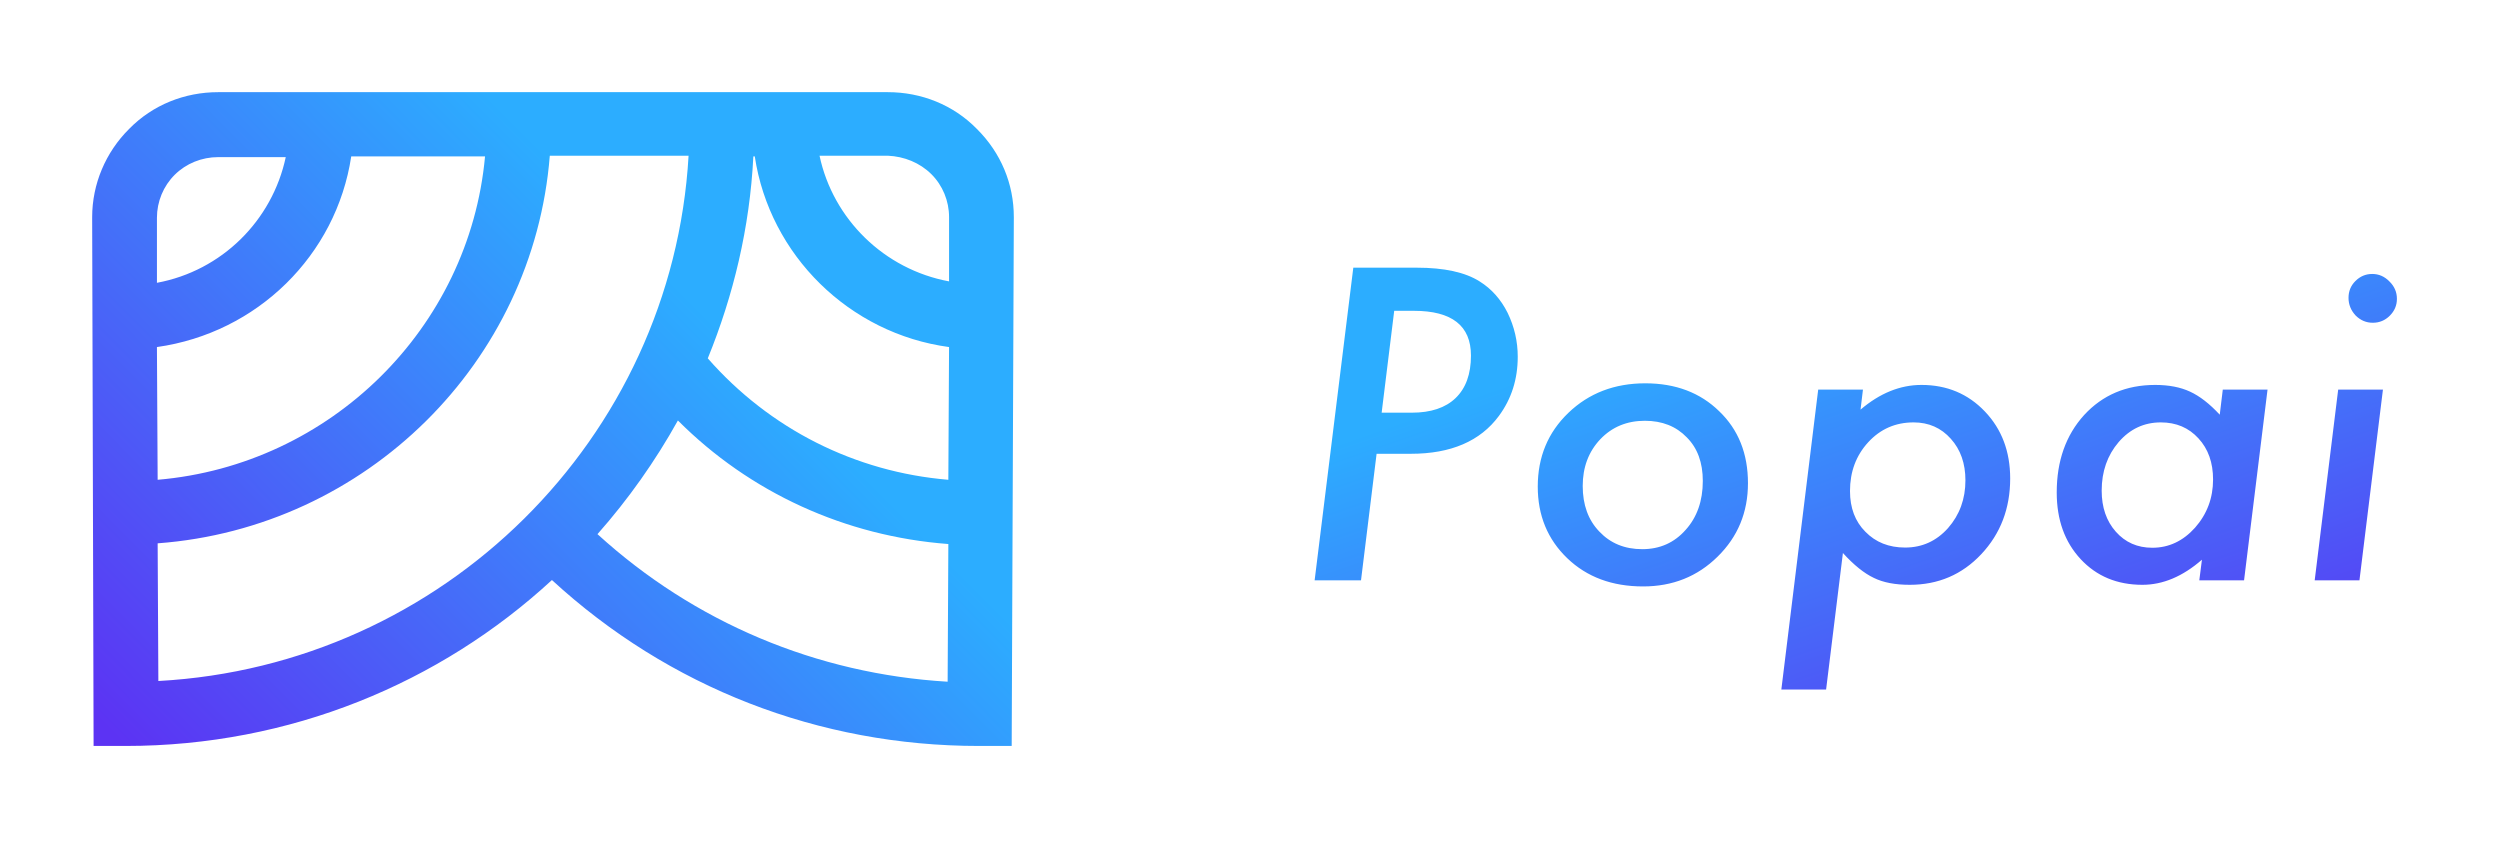
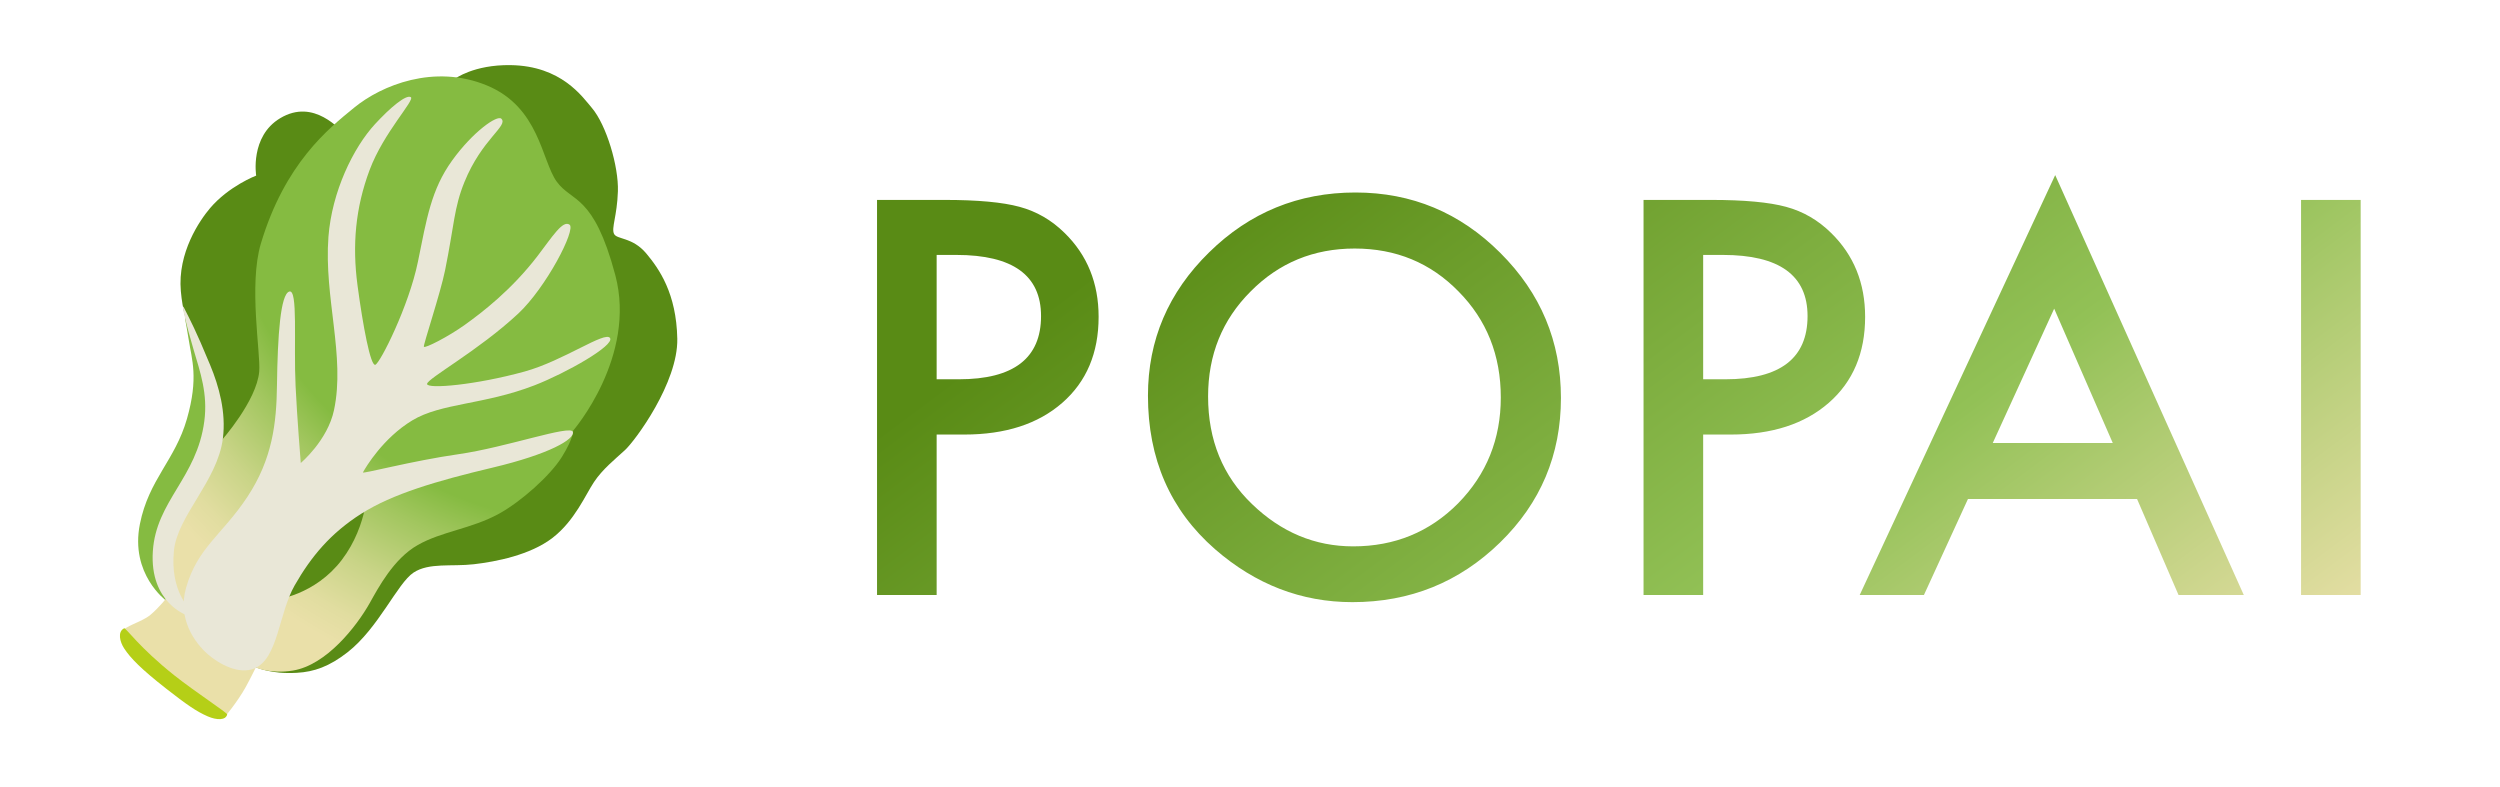
- <svg xmlns="http://www.w3.org/2000/svg" width="434" height="146" viewBox="0 0 434 146" fill="none">
-   <path d="M175.629 129.498L176 37.817V37.694C176 31.934 173.776 26.541 169.575 22.373C165.498 18.207 159.938 16 154.131 16L37.869 16C32.062 16 26.502 18.207 22.425 22.373C18.348 26.419 16 31.934 16 37.695V37.818L16.248 129.499H21.807C50.348 129.499 76.416 118.59 95.814 100.695C116.077 119.326 142.148 129.499 169.946 129.499H175.63L175.629 129.498ZM122.873 62.209C127.321 51.301 130.163 39.533 130.781 27.154H131.029C133.621 44.314 147.458 57.918 164.756 60.248L164.632 83.29C148.447 81.942 133.621 74.465 122.871 62.209L122.873 62.209ZM161.669 30.219C163.646 32.18 164.758 34.876 164.758 37.695V48.849C153.514 46.766 144.619 38.063 142.271 27.032H154.131C156.973 27.154 159.691 28.258 161.668 30.219H161.669ZM60.973 27.154H84.202C81.484 56.939 57.391 80.716 27.368 83.291L27.244 60.249C44.665 57.797 58.379 44.314 60.974 27.154H60.973ZM27.244 37.818C27.244 34.999 28.356 32.303 30.333 30.342C32.309 28.38 35.029 27.277 37.87 27.277H49.607C47.26 38.309 38.488 47.011 27.245 49.094V37.818H27.244ZM27.491 118.223L27.368 94.322C63.568 91.626 92.603 62.945 95.445 27.032L119.537 27.032C116.695 76.182 76.911 115.527 27.489 118.223H27.491ZM103.722 92.728C109.075 86.674 113.756 80.057 117.684 72.994C130.162 85.496 146.718 93.095 164.633 94.444L164.51 118.345C141.776 116.996 120.525 108.05 103.722 92.728V92.728Z" fill="url(#paint0_linear_4547_2587)" />
-   <path d="M234.934 46.469H245.938C250.719 46.469 254.363 47.266 256.871 48.859C258.934 50.148 260.551 51.965 261.723 54.309C262.895 56.723 263.48 59.266 263.48 61.938C263.48 65.828 262.391 69.25 260.211 72.203C256.977 76.586 251.879 78.777 244.918 78.777H238.977L236.27 100.75H228.219L234.934 46.469ZM242.035 53.957L239.855 71.641H245.094C248.398 71.641 250.93 70.797 252.688 69.109C254.469 67.398 255.359 64.938 255.359 61.727C255.359 56.547 252.055 53.957 245.445 53.957H242.035ZM303.447 83.875C303.447 88.938 301.689 93.191 298.173 96.637C294.681 100.082 290.369 101.805 285.236 101.805C279.869 101.805 275.486 100.176 272.088 96.918C268.666 93.637 266.955 89.488 266.955 84.473C266.955 79.34 268.724 75.074 272.263 71.676C275.826 68.254 280.279 66.543 285.623 66.543C290.873 66.543 295.15 68.16 298.455 71.394C301.783 74.582 303.447 78.742 303.447 83.875ZM295.607 83.488C295.607 80.301 294.681 77.781 292.83 75.93C290.978 74.008 288.552 73.047 285.552 73.047C282.435 73.047 279.857 74.113 277.818 76.246C275.779 78.402 274.759 81.109 274.759 84.367C274.759 87.648 275.72 90.285 277.642 92.277C279.564 94.316 282.048 95.336 285.095 95.336C288.142 95.336 290.65 94.223 292.619 91.996C294.611 89.793 295.607 86.957 295.607 83.488ZM323.409 67.633L322.988 71.113C326.339 68.254 329.866 66.824 333.57 66.824C337.976 66.824 341.644 68.359 344.573 71.43C347.503 74.5 348.968 78.379 348.968 83.066C348.968 88.269 347.292 92.652 343.941 96.215C340.613 99.754 336.476 101.523 331.53 101.523C328.999 101.523 326.925 101.125 325.308 100.328C323.62 99.531 321.827 98.09 319.929 96.004L317.011 119.699H309.241L315.64 67.633H323.409ZM341.198 83.383C341.198 80.453 340.355 78.051 338.667 76.176C336.98 74.277 334.823 73.328 332.198 73.328C329.058 73.328 326.433 74.477 324.323 76.773C322.214 79.07 321.159 81.894 321.159 85.246C321.159 88.176 322.05 90.531 323.831 92.312C325.613 94.141 327.909 95.055 330.722 95.055C333.675 95.055 336.159 93.93 338.175 91.68C340.191 89.383 341.198 86.617 341.198 83.383ZM393.645 67.633L389.567 100.75H381.798L382.255 97.164C378.927 100.07 375.481 101.523 371.919 101.523C367.536 101.523 363.962 100.035 361.196 97.059C358.43 94.082 357.048 90.227 357.048 85.492C357.048 80.031 358.63 75.555 361.794 72.062C365.005 68.57 369.118 66.824 374.134 66.824C376.501 66.824 378.516 67.211 380.18 67.984C381.868 68.758 383.591 70.094 385.348 71.992L385.876 67.633H393.645ZM384.188 83.242C384.188 80.312 383.345 77.934 381.657 76.106C379.97 74.254 377.79 73.328 375.118 73.328C372.212 73.328 369.774 74.465 367.805 76.738C365.837 79.035 364.852 81.848 364.852 85.176C364.852 88.082 365.673 90.461 367.313 92.312C368.954 94.164 371.063 95.09 373.641 95.09C376.501 95.09 378.973 93.93 381.059 91.609C383.145 89.242 384.188 86.453 384.188 83.242ZM416.104 51.883C416.104 53.008 415.694 53.98 414.873 54.801C414.053 55.621 413.069 56.031 411.92 56.031C410.772 56.031 409.776 55.609 408.932 54.766C408.112 53.875 407.702 52.855 407.702 51.707C407.702 50.559 408.1 49.586 408.897 48.789C409.717 47.969 410.69 47.559 411.815 47.559C412.963 47.559 413.959 47.992 414.803 48.859C415.67 49.703 416.104 50.711 416.104 51.883ZM413.678 67.633L409.6 100.75H401.83L405.909 67.633H413.678Z" fill="url(#paint1_linear_4547_2587)" />
+ <svg xmlns="http://www.w3.org/2000/svg" width="458" height="144" viewBox="0 0 458 144" fill="none">
+   <path d="M38.94 86.75C38.94 85.81 38.63 72.32 37.37 67.46C36.11 62.6 33.76 60.4 33.13 53.34C32.5 46.28 36.6 40.36 38.47 38.15C41.92 34.08 46.93 32.17 46.93 32.17C46.93 32.17 45.76 25 51.32 21.66C57.6 17.89 62.31 24 63.25 24.47C64.19 24.94 83.33 14.44 83.33 14.44C83.33 14.44 86.78 11.83 93.53 11.93C102.85 12.06 106.68 17.72 108.43 19.77C111.1 22.91 113.35 30.5 113.2 35.05C113.05 39.6 111.97 41.76 112.49 42.84C113.01 43.92 115.86 43.39 118.42 46.46C120.77 49.28 123.92 53.75 124.08 62.06C124.23 70.11 116.36 80.75 114.48 82.47C112.6 84.2 110.39 85.95 108.82 88.31C107.25 90.66 105.29 95.4 101.22 98.54C97.14 101.68 90.88 102.9 86.8 103.37C82.72 103.84 78.6 103.03 75.76 104.9C72.82 106.83 69.34 115.07 63.68 119.49C60.36 122.09 57.55 123.09 54.37 123.26C49.49 123.53 47.36 122.35 45.39 121.79C42.08 120.85 38.94 86.75 38.94 86.75Z" fill="#598B15" />
+   <path d="M30.43 110.03C30.43 110.03 23.79 105.18 25.63 96C27.27 87.8 32.07 84.35 34.25 76.73C36.41 69.17 35.13 65.86 34.58 62.28C33.98 58.37 33.66 58.07 34.11 57.87C34.58 57.66 38.94 69.65 38.94 69.92C39.03 73.39 40.02 79.23 39.29 82.77C38.56 86.31 31.66 91.39 31.21 94.84C30.76 98.29 29.39 106.01 30.21 108.09C31.03 110.18 35.02 110.92 35.02 110.92L30.43 110.03Z" fill="#85BB41" />
+   <path d="M30.94 109.02C30.58 109.5 29.13 111.31 27.56 112.64C25.99 113.97 22.49 114.81 22.61 115.66C22.73 116.5 32.74 125.55 32.74 125.55L41.04 131.52C41.04 131.52 43.48 128.65 45.02 125.86C45.86 124.34 46.86 122.29 46.86 122.29C46.86 122.29 49.52 123.51 53.63 122.85C59.78 121.87 65.34 114.74 67.74 110.47C69.26 107.77 72.07 102.38 76.53 99.85C80.99 97.32 86.34 96.89 91.41 94.12C95.38 91.94 100.78 87.18 102.95 83.69C105.12 80.19 105 78.89 105 78.89C105 78.89 116.7 65.35 112.72 50.39C108.74 35.43 104.76 37.12 101.98 33.26C99.21 29.4 98.84 19.63 89.19 15.65C79.54 11.67 69.9 15.63 64.92 19.69C60.13 23.59 52.18 29.95 47.79 44.63C45.52 52.24 47.78 64.78 47.49 68.07C47.01 73.47 40.59 80.68 40.59 80.68C40.59 80.68 33.35 88.88 32.99 89.85C32.63 90.82 29.97 102.76 29.97 102.76L30.94 109.02Z" fill="url(#paint0_radial_4566_2588)" />
+   <path d="M49.65 109.91C50.56 110 57.73 109 62.63 102.56C67.53 96.12 67.44 88.49 67.35 88.76C67.26 89.03 54.73 90.39 54.55 94.66C54.37 98.92 49.65 109.91 49.65 109.91Z" fill="#598B15" />
+   <path d="M34.28 112.73C34.28 112.73 27.38 110.47 28 100.99C28.6 91.74 36.07 87.55 37.43 77.16C38.09 72.13 36.69 68.21 35.45 64C34.1 59.41 33 54.97 33.75 56.46C34.92 58.79 35.78 60.31 38.5 66.87C40.13 70.8 41.44 75.54 40.83 80.33C39.84 88.12 32.49 94.481 31.86 100.91C31.12 108.45 34.91 111.68 34.91 111.68L34.28 112.73Z" fill="#E9E7D7" />
+   <path d="M38.04 119.83C35.72 117.78 32.47 113.4 34.08 107.71C36.18 100.29 40.76 97.94 45.33 91.01C49.9 84.08 50.65 77.56 50.74 70.62C50.86 61.34 51.39 53.9 53 53.41C54.61 52.92 53.78 62.67 54.15 70.71C54.41 76.27 55.1 84.82 55.1 84.82C55.1 84.82 60.01 80.7 61.19 75.13C63.29 65.24 59.33 54.53 60.17 43.39C60.8 35.1 64.73 27.05 68.7 22.74C71.54 19.65 74.39 17.3 75.25 17.79C76.11 18.28 70.3 24.22 67.71 31.15C65.12 38.08 64.51 44.88 65.5 52.3C66.49 59.72 67.88 67.08 68.75 66.83C69.62 66.58 74.91 56.06 76.56 47.97C78.17 40.05 78.99 34.74 82.82 29.42C86.65 24.1 91.11 21.01 91.85 21.75C93.16 23.06 88.29 25.45 85.08 33.36C83.16 38.08 83.2 41.33 81.54 49.51C80.69 53.72 77.53 63.14 77.65 63.52C77.77 63.9 82.11 61.7 85.2 59.48C88.29 57.26 93.71 53.14 98.53 46.83C101.26 43.25 103.1 40.3 104.34 41.16C105.58 42.03 100.04 52.7 94.92 57.47C87.62 64.27 78.24 69.36 78.24 70.34C78.24 71.32 87.18 70.53 96.09 68.07C103.26 66.09 110.89 60.57 111.76 61.93C112.63 63.29 103.72 68.34 97.92 70.59C88.64 74.18 80.84 73.81 75.52 77.02C70.2 80.24 67.02 85.56 66.49 86.54C66.3 86.89 75.39 84.44 84.05 83.2C92.71 81.96 104.58 77.76 104.95 79.12C105.32 80.48 100.62 83.2 90.23 85.67C79.84 88.14 71.93 90.49 66.24 94.08C60.55 97.67 56.97 102.02 54 107.21C51.03 112.4 50.98 120.58 46.65 122.44C43.8 123.66 40.15 121.68 38.04 119.83Z" fill="#E9E7D7" />
+   <path d="M22.75 115.1C21.47 115.74 21.98 117.63 22.74 118.78C23.89 120.55 25.84 122.56 30.51 126.21C34.14 129.04 35.96 130.33 38.06 131.24C39.7 131.95 41.35 131.99 41.62 130.89C41.69 130.61 35.73 126.74 31.98 123.76C25.52 118.64 23.03 114.96 22.75 115.1Z" fill="#B5CF17" />
+   <path d="M171.594 79.609V109H160.672V36.625H173.047C179.109 36.625 183.688 37.047 186.781 37.891C189.906 38.734 192.656 40.328 195.031 42.672C199.188 46.734 201.266 51.859 201.266 58.047C201.266 64.672 199.047 69.922 194.609 73.797C190.172 77.672 184.188 79.609 176.656 79.609H171.594ZM171.594 69.484H175.672C185.703 69.484 190.719 65.625 190.719 57.906C190.719 50.438 185.547 46.703 175.203 46.703H171.594V69.484ZM210.306 72.484C210.306 62.297 214.041 53.547 221.509 46.234C228.947 38.922 237.884 35.266 248.322 35.266C258.634 35.266 267.478 38.953 274.853 46.328C282.259 53.703 285.963 62.562 285.963 72.906C285.963 83.312 282.244 92.141 274.806 99.391C267.338 106.672 258.322 110.312 247.759 110.312C238.416 110.312 230.025 107.078 222.588 100.609C214.4 93.453 210.306 84.078 210.306 72.484ZM221.322 72.625C221.322 80.625 224.009 87.203 229.384 92.359C234.728 97.516 240.9 100.094 247.9 100.094C255.494 100.094 261.9 97.469 267.119 92.219C272.338 86.906 274.947 80.438 274.947 72.812C274.947 65.094 272.369 58.625 267.213 53.406C262.088 48.156 255.744 45.531 248.181 45.531C240.65 45.531 234.291 48.156 229.103 53.406C223.916 58.594 221.322 65 221.322 72.625ZM312.019 79.609V109H301.097V36.625H313.472C319.534 36.625 324.113 37.047 327.206 37.891C330.331 38.734 333.081 40.328 335.456 42.672C339.613 46.734 341.691 51.859 341.691 58.047C341.691 64.672 339.472 69.922 335.034 73.797C330.597 77.672 324.613 79.609 317.081 79.609H312.019ZM312.019 69.484H316.097C326.128 69.484 331.144 65.625 331.144 57.906C331.144 50.438 325.972 46.703 315.628 46.703H312.019V69.484ZM391.512 91.422H360.528L352.466 109H340.7L376.512 32.078L411.059 109H399.106L391.512 91.422ZM387.059 81.156L376.325 56.547L365.075 81.156H387.059ZM432.475 36.625V109H421.553V36.625H432.475Z" fill="url(#paint1_linear_4566_2588)" />
  <defs>
-     <linearGradient id="paint0_linear_4547_2587" x1="10.594" y1="118.52" x2="98.931" y2="30.887" gradientUnits="userSpaceOnUse">
-       <stop stop-color="#5C33F3" />
-       <stop offset="1" stop-color="#2CADFF" />
-     </linearGradient>
-     <linearGradient id="paint1_linear_4547_2587" x1="399.234" y1="123.994" x2="366.574" y2="30.204" gradientUnits="userSpaceOnUse">
-       <stop stop-color="#5C33F3" />
-       <stop offset="1" stop-color="#2CADFF" />
+     <radialGradient id="paint0_radial_4566_2588" cx="0" cy="0" r="1" gradientUnits="userSpaceOnUse" gradientTransform="translate(110.033 26.2877) scale(125.793 125.793)">
+       <stop offset="0.554" stop-color="#85BB41" />
+       <stop offset="0.614" stop-color="#A2C65F" />
+       <stop offset="0.706" stop-color="#C9D487" />
+       <stop offset="0.779" stop-color="#E1DDA0" />
+       <stop offset="0.823" stop-color="#EAE0A9" />
+     </radialGradient>
+     <linearGradient id="paint1_linear_4566_2588" x1="194.765" y1="54" x2="309.763" y2="208.049" gradientUnits="userSpaceOnUse">
+       <stop stop-color="#598B15" />
+       <stop offset="0.6" stop-color="#92C156" />
+       <stop offset="1" stop-color="#EAE0A9" />
    </linearGradient>
  </defs>
</svg>
